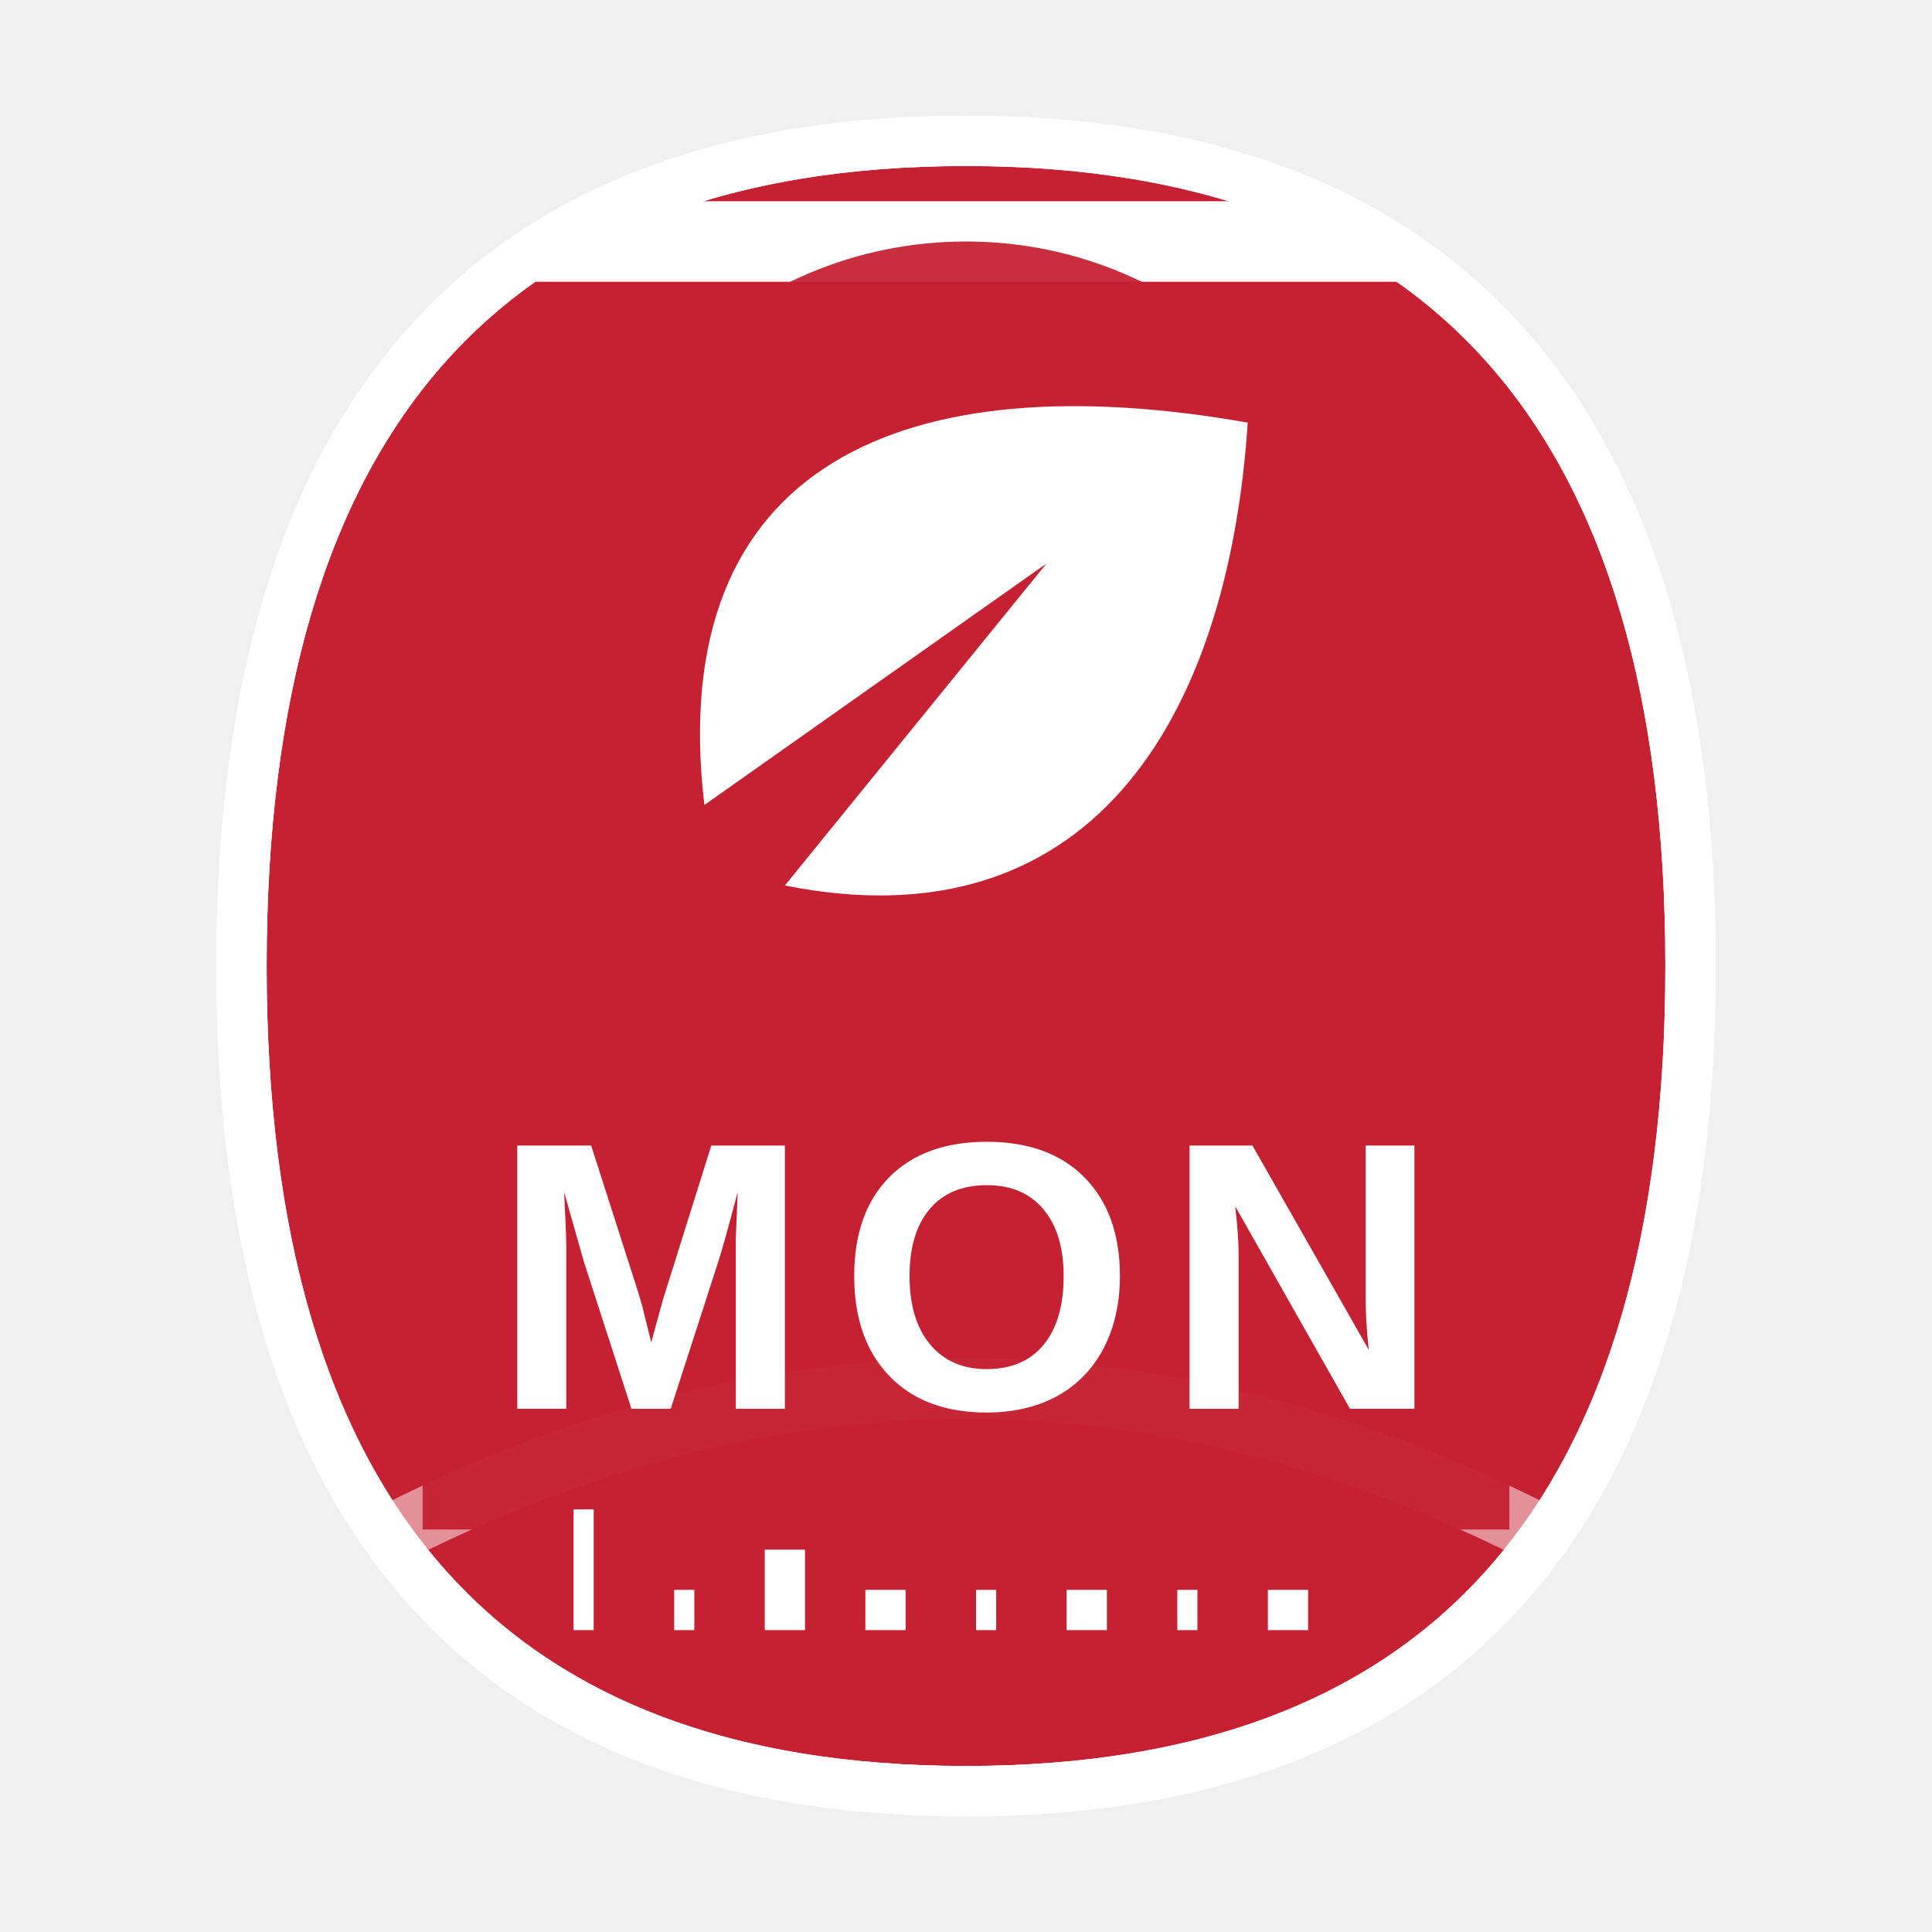
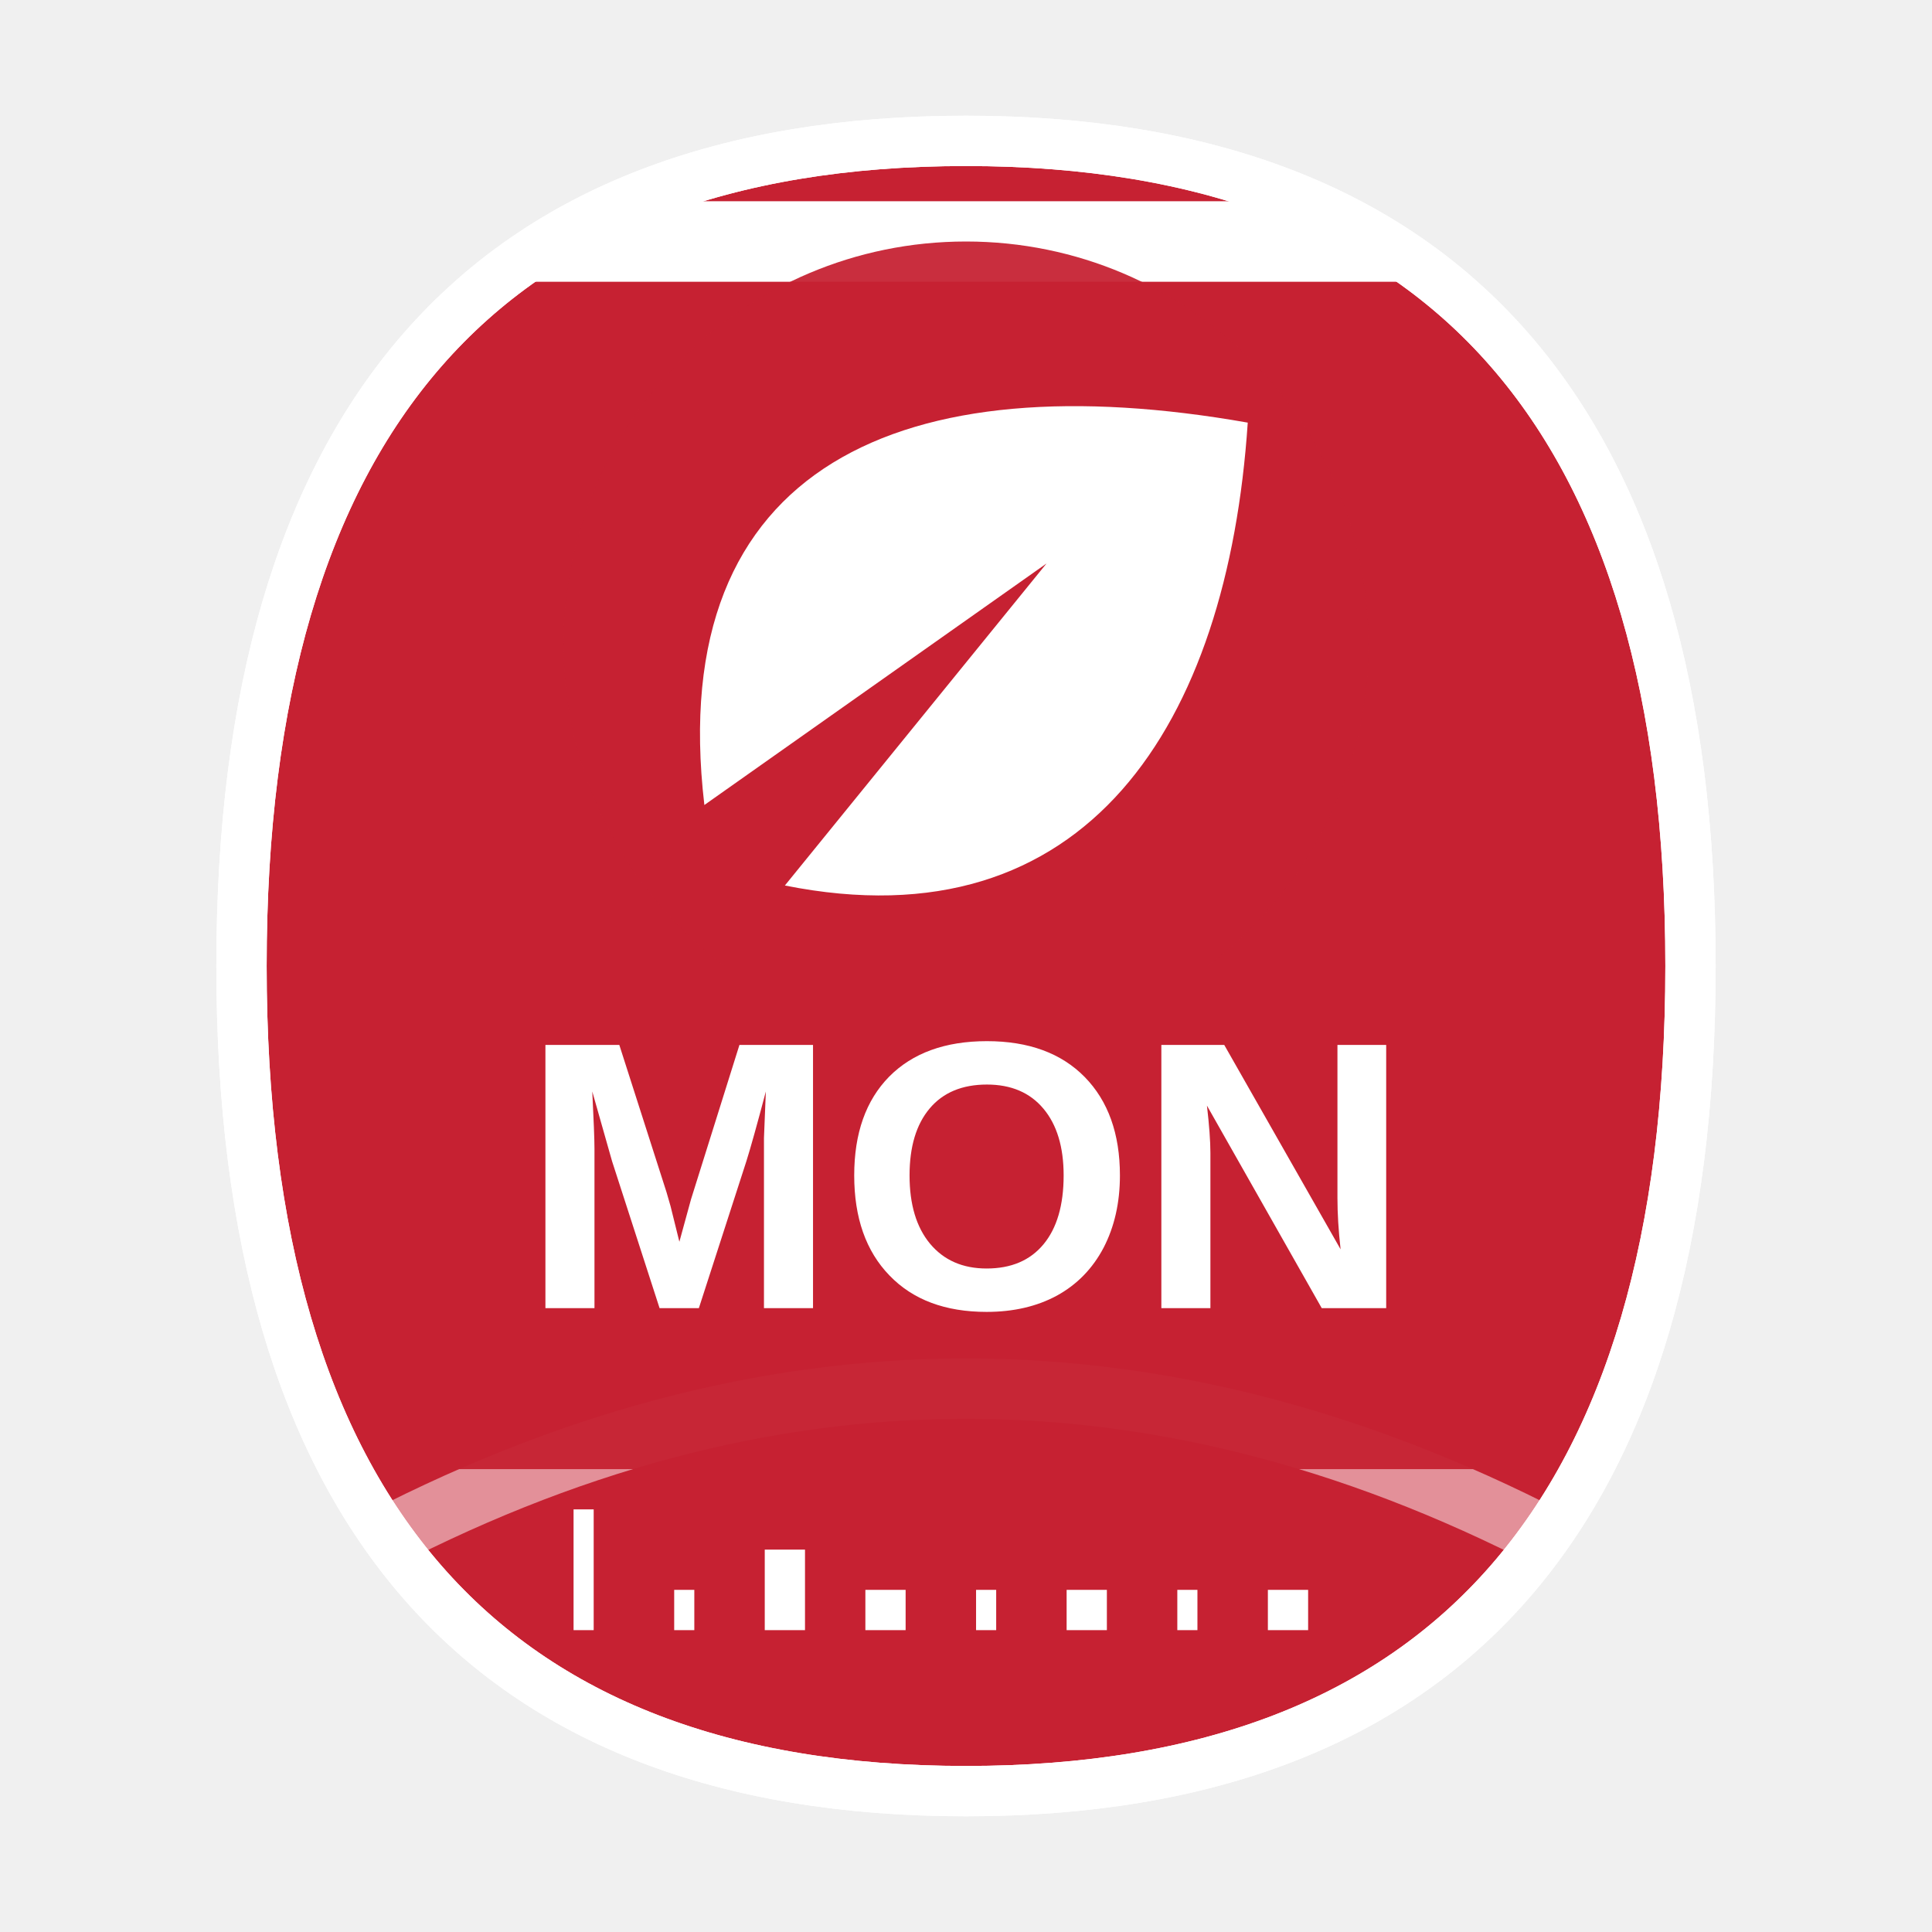
<svg xmlns="http://www.w3.org/2000/svg" viewBox="0 0 96 96" width="96" height="96" role="img">
  <defs>
-     <clipPath id="crest">
+     <clipPath id="crest-0b2d9f079cd12a">
      <path d="M48 7C72 7 84 21 84 48S72 89 48 89 12 75 12 48 24 7 48 7Z" />
    </clipPath>
  </defs>
  <path d="M48 7C72 7 84 21 84 48S72 89 48 89 12 75 12 48 24 7 48 7Z" fill="#c62132" stroke="#ffffff" stroke-width="2.5" />
-   <g clip-path="url(#crest)">
+   <g clip-path="url(#crest-0b2d9f079cd12a)">
    <path d="M18 77Q48 61 78 77" fill="none" stroke="#ffffff" stroke-width="3" opacity=".5" />
    <path d="M22 12H74" stroke="#ffffff" stroke-width="4" />
    <circle cx="48" cy="32" r="20" fill="#c62132" opacity=".94" />
    <g style="color:#ffffff" fill="#ffffff" stroke-linejoin="round">
      <path d="M35 40c-2-17 10-22 27-19-1 15-8 26-23 23l13-16-17 12Z" />
    </g>
-     <path d="M21 51H75V76H21Z" fill="#c62132" opacity=".96" />
-     <text x="48" y="70" fill="#ffffff" text-anchor="middle" font-family="Arial,Helvetica,sans-serif" font-size="19" font-weight="900" letter-spacing="1.4">MON</text>
+     <path d="M21 48H75V73H21Z" fill="#c62132" opacity=".96" />
+     <text x="48" y="65" fill="#ffffff" text-anchor="middle" font-family="Arial,Helvetica,sans-serif" font-size="19" font-weight="900" textLength="43" lengthAdjust="spacingAndGlyphs">MON</text>
    <g>
      <path d="M29 81v-6" stroke="#ffffff" stroke-width="1" />
      <path d="M34 81v-2" stroke="#ffffff" stroke-width="1" />
      <path d="M39 81v-4" stroke="#ffffff" stroke-width="2" />
      <path d="M44 81v-2" stroke="#ffffff" stroke-width="2" />
      <path d="M49 81v-2" stroke="#ffffff" stroke-width="1" />
      <path d="M54 81v-2" stroke="#ffffff" stroke-width="2" />
      <path d="M59 81v-2" stroke="#ffffff" stroke-width="1" />
      <path d="M64 81v-2" stroke="#ffffff" stroke-width="2" />
    </g>
  </g>
  <path d="M48 7C72 7 84 21 84 48S72 89 48 89 12 75 12 48 24 7 48 7Z" fill="none" stroke="#ffffff" stroke-width="2.5" />
</svg>
